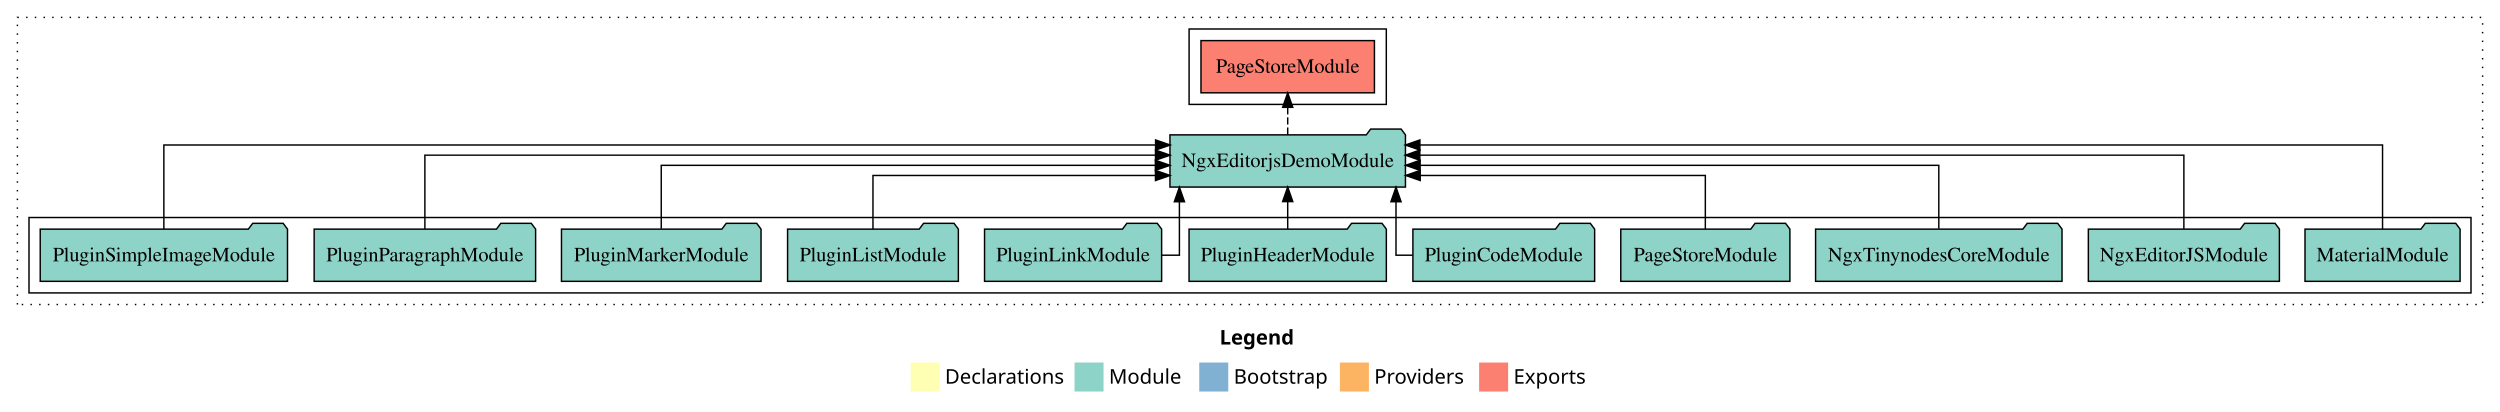
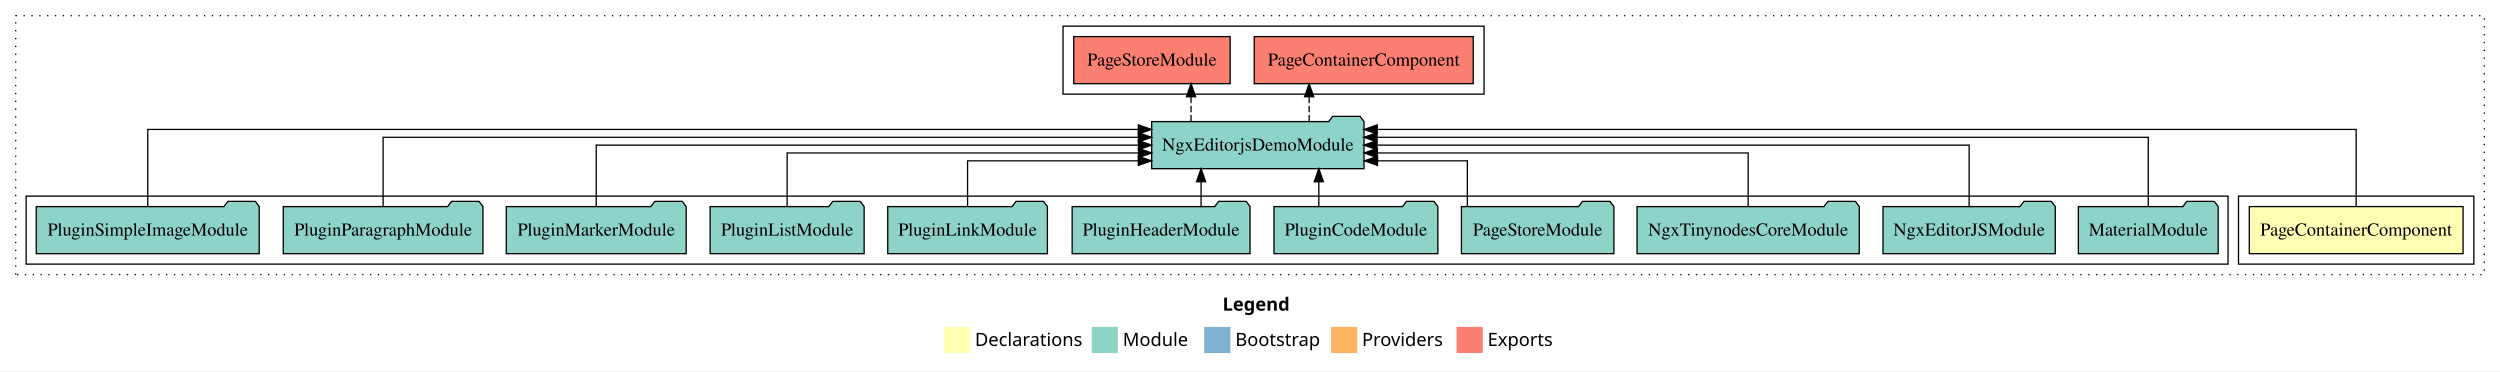
- <svg xmlns="http://www.w3.org/2000/svg" width="1724pt" height="284pt" viewBox="0.00 0.00 1724.00 284.00">
+ <svg xmlns="http://www.w3.org/2000/svg" width="1912pt" height="284pt" viewBox="0.00 0.00 1912.00 284.00">
  <g id="graph0" class="graph" transform="scale(1 1) rotate(0) translate(4 280)">
-     <polygon fill="#ffffff" stroke="transparent" points="-4,4 -4,-280 1720,-280 1720,4 -4,4" />
-     <text text-anchor="start" x="837.009" y="-42.4" font-family="sans-serif" font-weight="bold" font-size="14.00" fill="#000000">Legend</text>
-     <polygon fill="#ffffb3" stroke="transparent" points="624,-10 624,-30 644,-30 644,-10 624,-10" />
-     <text text-anchor="start" x="647.629" y="-15.4" font-family="sans-serif" font-size="14.00" fill="#000000">  Declarations</text>
-     <polygon fill="#8dd3c7" stroke="transparent" points="737,-10 737,-30 757,-30 757,-10 737,-10" />
-     <text text-anchor="start" x="760.725" y="-15.4" font-family="sans-serif" font-size="14.00" fill="#000000">  Module</text>
-     <polygon fill="#80b1d3" stroke="transparent" points="823,-10 823,-30 843,-30 843,-10 823,-10" />
-     <text text-anchor="start" x="846.781" y="-15.4" font-family="sans-serif" font-size="14.00" fill="#000000">  Bootstrap</text>
-     <polygon fill="#fdb462" stroke="transparent" points="920,-10 920,-30 940,-30 940,-10 920,-10" />
-     <text text-anchor="start" x="943.673" y="-15.4" font-family="sans-serif" font-size="14.00" fill="#000000">  Providers</text>
-     <polygon fill="#fb8072" stroke="transparent" points="1016,-10 1016,-30 1036,-30 1036,-10 1016,-10" />
-     <text text-anchor="start" x="1039.726" y="-15.4" font-family="sans-serif" font-size="14.00" fill="#000000">  Exports</text>
+     <polygon fill="#ffffff" stroke="transparent" points="-4,4 -4,-280 1908,-280 1908,4 -4,4" />
+     <text text-anchor="start" x="931.009" y="-42.4" font-family="sans-serif" font-weight="bold" font-size="14.00" fill="#000000">Legend</text>
+     <polygon fill="#ffffb3" stroke="transparent" points="718,-10 718,-30 738,-30 738,-10 718,-10" />
+     <text text-anchor="start" x="741.629" y="-15.4" font-family="sans-serif" font-size="14.00" fill="#000000">  Declarations</text>
+     <polygon fill="#8dd3c7" stroke="transparent" points="831,-10 831,-30 851,-30 851,-10 831,-10" />
+     <text text-anchor="start" x="854.725" y="-15.4" font-family="sans-serif" font-size="14.00" fill="#000000">  Module</text>
+     <polygon fill="#80b1d3" stroke="transparent" points="917,-10 917,-30 937,-30 937,-10 917,-10" />
+     <text text-anchor="start" x="940.781" y="-15.4" font-family="sans-serif" font-size="14.00" fill="#000000">  Bootstrap</text>
+     <polygon fill="#fdb462" stroke="transparent" points="1014,-10 1014,-30 1034,-30 1034,-10 1014,-10" />
+     <text text-anchor="start" x="1037.673" y="-15.4" font-family="sans-serif" font-size="14.00" fill="#000000">  Providers</text>
+     <polygon fill="#fb8072" stroke="transparent" points="1110,-10 1110,-30 1130,-30 1130,-10 1110,-10" />
+     <text text-anchor="start" x="1133.726" y="-15.4" font-family="sans-serif" font-size="14.00" fill="#000000">  Exports</text>
    <g id="clust1" class="cluster">
-       <polygon fill="none" stroke="#000000" stroke-dasharray="1,5" points="8,-70 8,-268 1708,-268 1708,-70 8,-70" />
+       <polygon fill="none" stroke="#000000" stroke-dasharray="1,5" points="8,-70 8,-268 1896,-268 1896,-70 8,-70" />
    </g>
-     <g id="clust3" class="cluster">
+     <g id="clust2" class="cluster">
+       <polygon fill="none" stroke="#000000" points="1708,-78 1708,-130 1888,-130 1888,-78 1708,-78" />
+     </g>
+     <g id="clust4" class="cluster">
      <polygon fill="none" stroke="#000000" points="16,-78 16,-130 1700,-130 1700,-78 16,-78" />
    </g>
-     <g id="clust4" class="cluster">
-       <polygon fill="none" stroke="#000000" points="816,-208 816,-260 952,-260 952,-208 816,-208" />
+     <g id="clust5" class="cluster">
+       <polygon fill="none" stroke="#000000" points="809,-208 809,-260 1131,-260 1131,-208 809,-208" />
    </g>
    <g id="node1" class="node">
+       <polygon fill="#ffffb3" stroke="#000000" points="1879.752,-122 1716.248,-122 1716.248,-86 1879.752,-86 1879.752,-122" />
+       <text text-anchor="middle" x="1798" y="-99.8" font-family="Times,serif" font-size="14.00" fill="#000000">PageContainerComponent</text>
+     </g>
+     <g id="node2" class="node">
+       <polygon fill="#8dd3c7" stroke="#000000" points="1039.198,-187 1036.198,-191 1015.198,-191 1012.198,-187 876.802,-187 876.802,-151 1039.198,-151 1039.198,-187" />
+       <text text-anchor="middle" x="958" y="-164.8" font-family="Times,serif" font-size="14.00" fill="#000000">NgxEditorjsDemoModule</text>
+     </g>
+     <g id="edge1" class="edge">
+       <path fill="none" stroke="#000000" d="M1798,-122.248C1798,-145.018 1798,-181 1798,-181 1798,-181 1049.306,-181 1049.306,-181" />
+       <polygon fill="#000000" stroke="#000000" points="1049.306,-177.5 1039.306,-181 1049.306,-184.5 1049.306,-177.5" />
+     </g>
+     <g id="node14" class="node">
+       <polygon fill="#fb8072" stroke="#000000" points="1122.752,-252 955.248,-252 955.248,-216 1122.752,-216 1122.752,-252" />
+       <text text-anchor="middle" x="1039" y="-229.8" font-family="Times,serif" font-size="14.00" fill="#000000">PageContainerComponent </text>
+     </g>
+     <g id="edge13" class="edge">
+       <path fill="none" stroke="#000000" stroke-dasharray="5,2" d="M997.236,-187.106C997.236,-187.106 997.236,-205.991 997.236,-205.991" />
+       <polygon fill="#000000" stroke="#000000" points="993.737,-205.991 997.236,-215.991 1000.737,-205.991 993.737,-205.991" />
+     </g>
+     <g id="node15" class="node">
+       <polygon fill="#fb8072" stroke="#000000" points="936.81,-252 817.19,-252 817.19,-216 936.81,-216 936.81,-252" />
+       <text text-anchor="middle" x="877" y="-229.8" font-family="Times,serif" font-size="14.00" fill="#000000">PageStoreModule </text>
+     </g>
+     <g id="edge14" class="edge">
+       <path fill="none" stroke="#000000" stroke-dasharray="5,2" d="M906.903,-187.106C906.903,-187.106 906.903,-205.991 906.903,-205.991" />
+       <polygon fill="#000000" stroke="#000000" points="903.403,-205.991 906.903,-215.991 910.403,-205.991 903.403,-205.991" />
+     </g>
+     <g id="node3" class="node">
      <polygon fill="#8dd3c7" stroke="#000000" points="1692.471,-122 1689.471,-126 1668.471,-126 1665.471,-122 1585.529,-122 1585.529,-86 1692.471,-86 1692.471,-122" />
      <text text-anchor="middle" x="1639" y="-99.8" font-family="Times,serif" font-size="14.00" fill="#000000">MaterialModule</text>
    </g>
-     <g id="node12" class="node">
-       <polygon fill="#8dd3c7" stroke="#000000" points="965.198,-187 962.198,-191 941.198,-191 938.198,-187 802.802,-187 802.802,-151 965.198,-151 965.198,-187" />
-       <text text-anchor="middle" x="884" y="-164.8" font-family="Times,serif" font-size="14.00" fill="#000000">NgxEditorjsDemoModule</text>
+     <g id="edge2" class="edge">
+       <path fill="none" stroke="#000000" d="M1639,-122.284C1639,-143.321 1639,-175 1639,-175 1639,-175 1049.131,-175 1049.131,-175" />
+       <polygon fill="#000000" stroke="#000000" points="1049.131,-171.5 1039.131,-175 1049.131,-178.5 1049.131,-171.5" />
    </g>
-     <g id="edge1" class="edge">
-       <path fill="none" stroke="#000000" d="M1639,-122.011C1639,-144.485 1639,-180 1639,-180 1639,-180 975.157,-180 975.157,-180" />
-       <polygon fill="#000000" stroke="#000000" points="975.157,-176.5 965.157,-180 975.157,-183.5 975.157,-176.5" />
-     </g>
-     <g id="node2" class="node">
+     <g id="node4" class="node">
      <polygon fill="#8dd3c7" stroke="#000000" points="1567.878,-122 1564.878,-126 1543.878,-126 1540.878,-122 1436.122,-122 1436.122,-86 1567.878,-86 1567.878,-122" />
      <text text-anchor="middle" x="1502" y="-99.8" font-family="Times,serif" font-size="14.00" fill="#000000">NgxEditorJSModule</text>
    </g>
-     <g id="edge2" class="edge">
-       <path fill="none" stroke="#000000" d="M1502,-122.129C1502,-142.572 1502,-173 1502,-173 1502,-173 975.11,-173 975.11,-173" />
-       <polygon fill="#000000" stroke="#000000" points="975.11,-169.5 965.11,-173 975.11,-176.5 975.11,-169.5" />
+     <g id="edge3" class="edge">
+       <path fill="none" stroke="#000000" d="M1502,-122.106C1502,-141.339 1502,-169 1502,-169 1502,-169 1049.148,-169 1049.148,-169" />
+       <polygon fill="#000000" stroke="#000000" points="1049.148,-165.5 1039.148,-169 1049.148,-172.5 1049.148,-165.5" />
    </g>
-     <g id="node3" class="node">
+     <g id="node5" class="node">
      <polygon fill="#8dd3c7" stroke="#000000" points="1417.971,-122 1414.971,-126 1393.971,-126 1390.971,-122 1248.029,-122 1248.029,-86 1417.971,-86 1417.971,-122" />
      <text text-anchor="middle" x="1333" y="-99.8" font-family="Times,serif" font-size="14.00" fill="#000000">NgxTinynodesCoreModule</text>
    </g>
-     <g id="edge3" class="edge">
-       <path fill="none" stroke="#000000" d="M1333,-122.267C1333,-140.555 1333,-166 1333,-166 1333,-166 975.311,-166 975.311,-166" />
-       <polygon fill="#000000" stroke="#000000" points="975.311,-162.5 965.311,-166 975.311,-169.5 975.311,-162.5" />
+     <g id="edge4" class="edge">
+       <path fill="none" stroke="#000000" d="M1333,-122.022C1333,-139.373 1333,-163 1333,-163 1333,-163 1049.369,-163 1049.369,-163" />
+       <polygon fill="#000000" stroke="#000000" points="1049.369,-159.5 1039.369,-163 1049.369,-166.5 1049.369,-159.5" />
    </g>
-     <g id="node4" class="node">
+     <g id="node6" class="node">
      <polygon fill="#8dd3c7" stroke="#000000" points="1230.31,-122 1227.31,-126 1206.31,-126 1203.31,-122 1113.69,-122 1113.69,-86 1230.31,-86 1230.31,-122" />
      <text text-anchor="middle" x="1172" y="-99.8" font-family="Times,serif" font-size="14.00" fill="#000000">PageStoreModule</text>
    </g>
-     <g id="edge4" class="edge">
-       <path fill="none" stroke="#000000" d="M1172,-122.009C1172,-138.049 1172,-159 1172,-159 1172,-159 975.374,-159 975.374,-159" />
-       <polygon fill="#000000" stroke="#000000" points="975.375,-155.5 965.374,-159 975.374,-162.5 975.375,-155.5" />
+     <g id="edge5" class="edge">
+       <path fill="none" stroke="#000000" d="M1118.236,-122.24C1118.236,-137.571 1118.236,-157 1118.236,-157 1118.236,-157 1049.526,-157 1049.526,-157" />
+       <polygon fill="#000000" stroke="#000000" points="1049.526,-153.5 1039.526,-157 1049.526,-160.5 1049.526,-153.5" />
    </g>
-     <g id="node5" class="node">
+     <g id="node7" class="node">
      <polygon fill="#8dd3c7" stroke="#000000" points="1095.665,-122 1092.665,-126 1071.665,-126 1068.665,-122 970.335,-122 970.335,-86 1095.665,-86 1095.665,-122" />
      <text text-anchor="middle" x="1033" y="-99.8" font-family="Times,serif" font-size="14.00" fill="#000000">PluginCodeModule</text>
    </g>
-     <g id="edge5" class="edge">
-       <path fill="none" stroke="#000000" d="M970.293,-104C963.326,-104 958.681,-104 958.681,-104 958.681,-104 958.681,-140.894 958.681,-140.894" />
-       <polygon fill="#000000" stroke="#000000" points="955.181,-140.894 958.681,-150.894 962.181,-140.894 955.181,-140.894" />
+     <g id="edge6" class="edge">
+       <path fill="none" stroke="#000000" d="M1004.633,-122.106C1004.633,-122.106 1004.633,-140.991 1004.633,-140.991" />
+       <polygon fill="#000000" stroke="#000000" points="1001.133,-140.991 1004.633,-150.991 1008.133,-140.991 1001.133,-140.991" />
    </g>
-     <g id="node6" class="node">
+     <g id="node8" class="node">
      <polygon fill="#8dd3c7" stroke="#000000" points="952.025,-122 949.025,-126 928.025,-126 925.025,-122 815.975,-122 815.975,-86 952.025,-86 952.025,-122" />
      <text text-anchor="middle" x="884" y="-99.8" font-family="Times,serif" font-size="14.00" fill="#000000">PluginHeaderModule</text>
    </g>
-     <g id="edge6" class="edge">
-       <path fill="none" stroke="#000000" d="M884,-122.106C884,-122.106 884,-140.991 884,-140.991" />
-       <polygon fill="#000000" stroke="#000000" points="880.5,-140.991 884,-150.991 887.5,-140.991 880.5,-140.991" />
+     <g id="edge7" class="edge">
+       <path fill="none" stroke="#000000" d="M914.582,-122.106C914.582,-122.106 914.582,-140.991 914.582,-140.991" />
+       <polygon fill="#000000" stroke="#000000" points="911.082,-140.991 914.582,-150.991 918.082,-140.991 911.082,-140.991" />
    </g>
-     <g id="node7" class="node">
+     <g id="node9" class="node">
      <polygon fill="#8dd3c7" stroke="#000000" points="797.058,-122 794.058,-126 773.058,-126 770.058,-122 674.942,-122 674.942,-86 797.058,-86 797.058,-122" />
      <text text-anchor="middle" x="736" y="-99.8" font-family="Times,serif" font-size="14.00" fill="#000000">PluginLinkModule</text>
    </g>
-     <g id="edge7" class="edge">
-       <path fill="none" stroke="#000000" d="M797.212,-104C804.446,-104 809.319,-104 809.319,-104 809.319,-104 809.319,-140.894 809.319,-140.894" />
-       <polygon fill="#000000" stroke="#000000" points="805.819,-140.894 809.319,-150.894 812.819,-140.894 805.819,-140.894" />
+     <g id="edge8" class="edge">
+       <path fill="none" stroke="#000000" d="M736,-122.24C736,-137.571 736,-157 736,-157 736,-157 866.596,-157 866.596,-157" />
+       <polygon fill="#000000" stroke="#000000" points="866.596,-160.5 876.596,-157 866.596,-153.5 866.596,-160.5" />
    </g>
-     <g id="node8" class="node">
+     <g id="node10" class="node">
      <polygon fill="#8dd3c7" stroke="#000000" points="656.892,-122 653.892,-126 632.892,-126 629.892,-122 539.108,-122 539.108,-86 656.892,-86 656.892,-122" />
      <text text-anchor="middle" x="598" y="-99.8" font-family="Times,serif" font-size="14.00" fill="#000000">PluginListModule</text>
    </g>
-     <g id="edge8" class="edge">
-       <path fill="none" stroke="#000000" d="M598,-122.009C598,-138.049 598,-159 598,-159 598,-159 792.809,-159 792.809,-159" />
-       <polygon fill="#000000" stroke="#000000" points="792.809,-162.5 802.809,-159 792.809,-155.5 792.809,-162.5" />
+     <g id="edge9" class="edge">
+       <path fill="none" stroke="#000000" d="M598,-122.022C598,-139.373 598,-163 598,-163 598,-163 866.76,-163 866.76,-163" />
+       <polygon fill="#000000" stroke="#000000" points="866.76,-166.5 876.76,-163 866.76,-159.5 866.76,-166.5" />
    </g>
-     <g id="node9" class="node">
+     <g id="node11" class="node">
      <polygon fill="#8dd3c7" stroke="#000000" points="520.809,-122 517.809,-126 496.809,-126 493.809,-122 383.191,-122 383.191,-86 520.809,-86 520.809,-122" />
      <text text-anchor="middle" x="452" y="-99.8" font-family="Times,serif" font-size="14.00" fill="#000000">PluginMarkerModule</text>
    </g>
-     <g id="edge9" class="edge">
-       <path fill="none" stroke="#000000" d="M452,-122.267C452,-140.555 452,-166 452,-166 452,-166 792.744,-166 792.744,-166" />
-       <polygon fill="#000000" stroke="#000000" points="792.744,-169.5 802.744,-166 792.744,-162.5 792.744,-169.5" />
+     <g id="edge10" class="edge">
+       <path fill="none" stroke="#000000" d="M452,-122.106C452,-141.339 452,-169 452,-169 452,-169 866.702,-169 866.702,-169" />
+       <polygon fill="#000000" stroke="#000000" points="866.702,-172.5 876.702,-169 866.702,-165.5 866.702,-172.5" />
    </g>
-     <g id="node10" class="node">
+     <g id="node12" class="node">
      <polygon fill="#8dd3c7" stroke="#000000" points="365.361,-122 362.361,-126 341.361,-126 338.361,-122 212.639,-122 212.639,-86 365.361,-86 365.361,-122" />
      <text text-anchor="middle" x="289" y="-99.8" font-family="Times,serif" font-size="14.00" fill="#000000">PluginParagraphModule</text>
    </g>
-     <g id="edge10" class="edge">
-       <path fill="none" stroke="#000000" d="M289,-122.129C289,-142.572 289,-173 289,-173 289,-173 792.826,-173 792.826,-173" />
-       <polygon fill="#000000" stroke="#000000" points="792.826,-176.5 802.826,-173 792.826,-169.5 792.826,-176.5" />
+     <g id="edge11" class="edge">
+       <path fill="none" stroke="#000000" d="M289,-122.284C289,-143.321 289,-175 289,-175 289,-175 866.636,-175 866.636,-175" />
+       <polygon fill="#000000" stroke="#000000" points="866.636,-178.5 876.636,-175 866.636,-171.5 866.636,-178.5" />
    </g>
-     <g id="node11" class="node">
+     <g id="node13" class="node">
      <polygon fill="#8dd3c7" stroke="#000000" points="194.263,-122 191.263,-126 170.263,-126 167.263,-122 23.737,-122 23.737,-86 194.263,-86 194.263,-122" />
      <text text-anchor="middle" x="109" y="-99.8" font-family="Times,serif" font-size="14.00" fill="#000000">PluginSimpleImageModule</text>
    </g>
-     <g id="edge11" class="edge">
-       <path fill="none" stroke="#000000" d="M109,-122.011C109,-144.485 109,-180 109,-180 109,-180 792.891,-180 792.891,-180" />
-       <polygon fill="#000000" stroke="#000000" points="792.891,-183.5 802.891,-180 792.891,-176.5 792.891,-183.5" />
-     </g>
-     <g id="node13" class="node">
-       <polygon fill="#fb8072" stroke="#000000" points="943.81,-252 824.19,-252 824.19,-216 943.81,-216 943.81,-252" />
-       <text text-anchor="middle" x="884" y="-229.8" font-family="Times,serif" font-size="14.00" fill="#000000">PageStoreModule </text>
-     </g>
    <g id="edge12" class="edge">
-       <path fill="none" stroke="#000000" stroke-dasharray="5,2" d="M884,-187.106C884,-187.106 884,-205.991 884,-205.991" />
-       <polygon fill="#000000" stroke="#000000" points="880.5,-205.991 884,-215.991 887.5,-205.991 880.5,-205.991" />
+       <path fill="none" stroke="#000000" d="M109,-122.248C109,-145.018 109,-181 109,-181 109,-181 866.594,-181 866.594,-181" />
+       <polygon fill="#000000" stroke="#000000" points="866.594,-184.5 876.594,-181 866.594,-177.5 866.594,-184.5" />
    </g>
  </g>
</svg>
